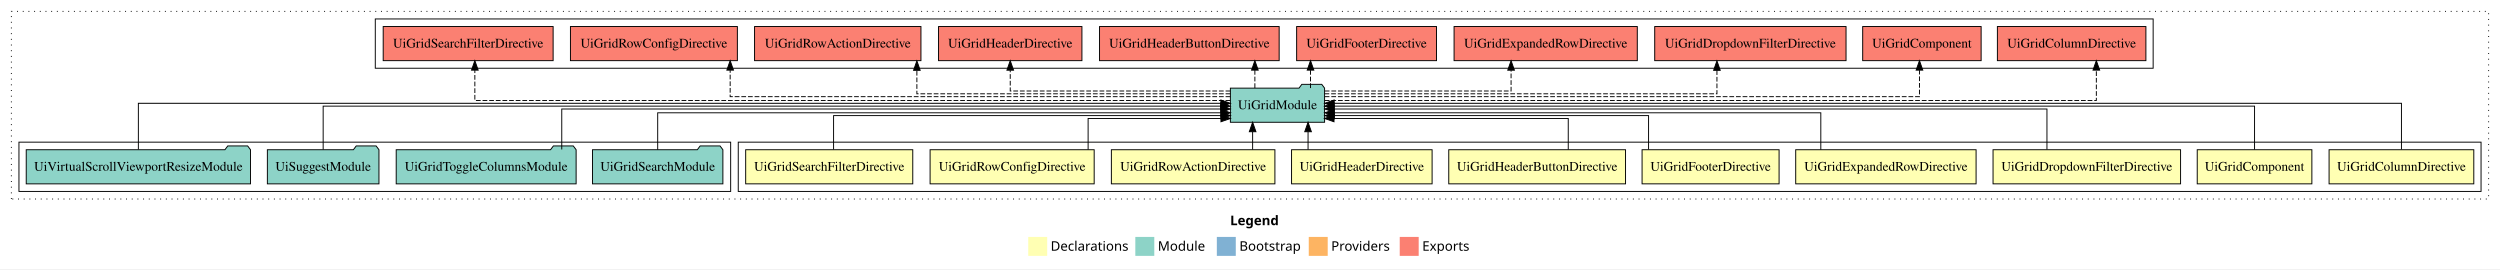
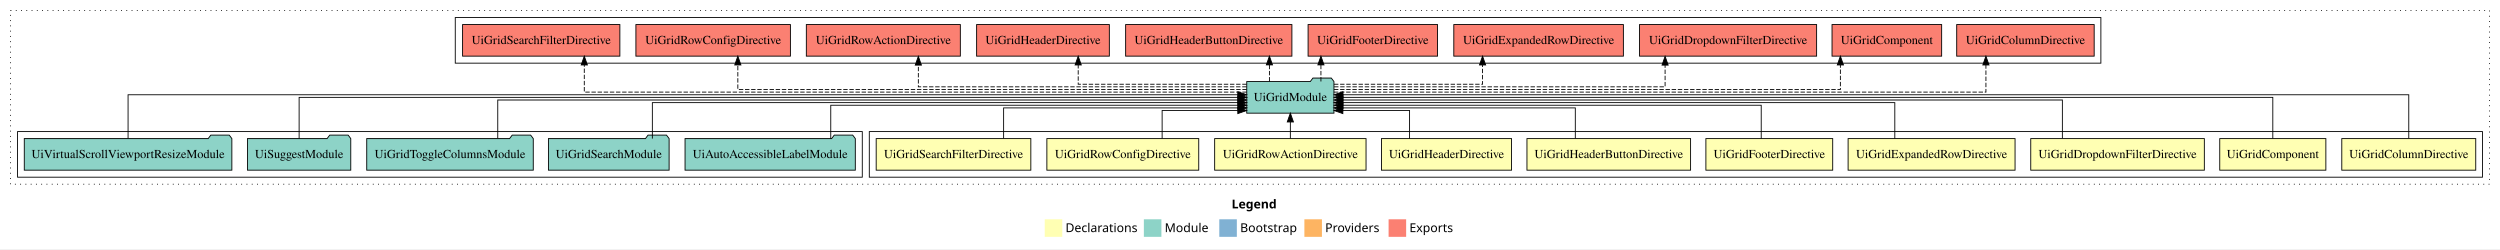
- <svg xmlns="http://www.w3.org/2000/svg" width="2638pt" height="284pt" viewBox="0.00 0.00 2638.00 284.00">
+ <svg xmlns="http://www.w3.org/2000/svg" width="2850pt" height="284pt" viewBox="0.00 0.00 2850.00 284.00">
  <g id="graph0" class="graph" transform="scale(1 1) rotate(0) translate(4 280)">
-     <polygon fill="#ffffff" stroke="transparent" points="-4,4 -4,-280 2634,-280 2634,4 -4,4" />
-     <text text-anchor="start" x="1294.009" y="-42.4" font-family="sans-serif" font-weight="bold" font-size="14.00" fill="#000000">Legend</text>
-     <polygon fill="#ffffb3" stroke="transparent" points="1081,-10 1081,-30 1101,-30 1101,-10 1081,-10" />
-     <text text-anchor="start" x="1104.629" y="-15.4" font-family="sans-serif" font-size="14.00" fill="#000000">  Declarations</text>
-     <polygon fill="#8dd3c7" stroke="transparent" points="1194,-10 1194,-30 1214,-30 1214,-10 1194,-10" />
-     <text text-anchor="start" x="1217.725" y="-15.4" font-family="sans-serif" font-size="14.00" fill="#000000">  Module</text>
-     <polygon fill="#80b1d3" stroke="transparent" points="1280,-10 1280,-30 1300,-30 1300,-10 1280,-10" />
-     <text text-anchor="start" x="1303.781" y="-15.4" font-family="sans-serif" font-size="14.00" fill="#000000">  Bootstrap</text>
-     <polygon fill="#fdb462" stroke="transparent" points="1377,-10 1377,-30 1397,-30 1397,-10 1377,-10" />
-     <text text-anchor="start" x="1400.673" y="-15.4" font-family="sans-serif" font-size="14.00" fill="#000000">  Providers</text>
-     <polygon fill="#fb8072" stroke="transparent" points="1473,-10 1473,-30 1493,-30 1493,-10 1473,-10" />
-     <text text-anchor="start" x="1496.726" y="-15.4" font-family="sans-serif" font-size="14.00" fill="#000000">  Exports</text>
+     <polygon fill="#ffffff" stroke="transparent" points="-4,4 -4,-280 2846,-280 2846,4 -4,4" />
+     <text text-anchor="start" x="1400.009" y="-42.4" font-family="sans-serif" font-weight="bold" font-size="14.00" fill="#000000">Legend</text>
+     <polygon fill="#ffffb3" stroke="transparent" points="1187,-10 1187,-30 1207,-30 1207,-10 1187,-10" />
+     <text text-anchor="start" x="1210.629" y="-15.4" font-family="sans-serif" font-size="14.00" fill="#000000">  Declarations</text>
+     <polygon fill="#8dd3c7" stroke="transparent" points="1300,-10 1300,-30 1320,-30 1320,-10 1300,-10" />
+     <text text-anchor="start" x="1323.725" y="-15.4" font-family="sans-serif" font-size="14.00" fill="#000000">  Module</text>
+     <polygon fill="#80b1d3" stroke="transparent" points="1386,-10 1386,-30 1406,-30 1406,-10 1386,-10" />
+     <text text-anchor="start" x="1409.781" y="-15.4" font-family="sans-serif" font-size="14.00" fill="#000000">  Bootstrap</text>
+     <polygon fill="#fdb462" stroke="transparent" points="1483,-10 1483,-30 1503,-30 1503,-10 1483,-10" />
+     <text text-anchor="start" x="1506.673" y="-15.4" font-family="sans-serif" font-size="14.00" fill="#000000">  Providers</text>
+     <polygon fill="#fb8072" stroke="transparent" points="1579,-10 1579,-30 1599,-30 1599,-10 1579,-10" />
+     <text text-anchor="start" x="1602.726" y="-15.4" font-family="sans-serif" font-size="14.00" fill="#000000">  Exports</text>
    <g id="clust1" class="cluster">
-       <polygon fill="none" stroke="#000000" stroke-dasharray="1,5" points="8,-70 8,-268 2622,-268 2622,-70 8,-70" />
+       <polygon fill="none" stroke="#000000" stroke-dasharray="1,5" points="8,-70 8,-268 2834,-268 2834,-70 8,-70" />
    </g>
    <g id="clust2" class="cluster">
-       <polygon fill="none" stroke="#000000" points="775,-78 775,-130 2614,-130 2614,-78 775,-78" />
+       <polygon fill="none" stroke="#000000" points="987,-78 987,-130 2826,-130 2826,-78 987,-78" />
    </g>
    <g id="clust13" class="cluster">
-       <polygon fill="none" stroke="#000000" points="16,-78 16,-130 767,-130 767,-78 16,-78" />
+       <polygon fill="none" stroke="#000000" points="16,-78 16,-130 979,-130 979,-78 16,-78" />
    </g>
    <g id="clust14" class="cluster">
-       <polygon fill="none" stroke="#000000" points="392,-208 392,-260 2268,-260 2268,-208 392,-208" />
+       <polygon fill="none" stroke="#000000" points="515,-208 515,-260 2391,-260 2391,-208 515,-208" />
    </g>
    <g id="node1" class="node">
-       <polygon fill="#ffffb3" stroke="#000000" points="2606.356,-122 2453.644,-122 2453.644,-86 2606.356,-86 2606.356,-122" />
-       <text text-anchor="middle" x="2530" y="-99.8" font-family="Times,serif" font-size="14.00" fill="#000000">UiGridColumnDirective</text>
+       <polygon fill="#ffffb3" stroke="#000000" points="2818.356,-122 2665.644,-122 2665.644,-86 2818.356,-86 2818.356,-122" />
+       <text text-anchor="middle" x="2742" y="-99.8" font-family="Times,serif" font-size="14.00" fill="#000000">UiGridColumnDirective</text>
    </g>
    <g id="node11" class="node">
-       <polygon fill="#8dd3c7" stroke="#000000" points="1393.705,-187 1390.705,-191 1369.705,-191 1366.705,-187 1294.295,-187 1294.295,-151 1393.705,-151 1393.705,-187" />
-       <text text-anchor="middle" x="1344" y="-164.8" font-family="Times,serif" font-size="14.00" fill="#000000">UiGridModule</text>
+       <polygon fill="#8dd3c7" stroke="#000000" points="1516.705,-187 1513.705,-191 1492.705,-191 1489.705,-187 1417.295,-187 1417.295,-151 1516.705,-151 1516.705,-187" />
+       <text text-anchor="middle" x="1467" y="-164.8" font-family="Times,serif" font-size="14.00" fill="#000000">UiGridModule</text>
    </g>
    <g id="edge1" class="edge">
-       <path fill="none" stroke="#000000" d="M2530,-122.308C2530,-142.145 2530,-171 2530,-171 2530,-171 1403.827,-171 1403.827,-171" />
-       <polygon fill="#000000" stroke="#000000" points="1403.827,-167.5 1393.827,-171 1403.826,-174.5 1403.827,-167.5" />
+       <path fill="none" stroke="#000000" d="M2742,-122.223C2742,-142.365 2742,-172 2742,-172 2742,-172 1526.982,-172 1526.982,-172" />
+       <polygon fill="#000000" stroke="#000000" points="1526.982,-168.5 1516.982,-172 1526.982,-175.5 1526.982,-168.5" />
    </g>
    <g id="node2" class="node">
-       <polygon fill="#ffffb3" stroke="#000000" points="2435.487,-122 2314.513,-122 2314.513,-86 2435.487,-86 2435.487,-122" />
-       <text text-anchor="middle" x="2375" y="-99.8" font-family="Times,serif" font-size="14.00" fill="#000000">UiGridComponent</text>
+       <polygon fill="#ffffb3" stroke="#000000" points="2647.487,-122 2526.513,-122 2526.513,-86 2647.487,-86 2647.487,-122" />
+       <text text-anchor="middle" x="2587" y="-99.8" font-family="Times,serif" font-size="14.00" fill="#000000">UiGridComponent</text>
    </g>
    <g id="edge2" class="edge">
-       <path fill="none" stroke="#000000" d="M2375,-122.169C2375,-141.09 2375,-168 2375,-168 2375,-168 1403.727,-168 1403.727,-168" />
-       <polygon fill="#000000" stroke="#000000" points="1403.727,-164.5 1393.727,-168 1403.727,-171.5 1403.727,-164.5" />
+       <path fill="none" stroke="#000000" d="M2587,-122.106C2587,-141.339 2587,-169 2587,-169 2587,-169 1526.934,-169 1526.934,-169" />
+       <polygon fill="#000000" stroke="#000000" points="1526.935,-165.5 1516.934,-169 1526.934,-172.5 1526.935,-165.5" />
    </g>
    <g id="node3" class="node">
-       <polygon fill="#ffffb3" stroke="#000000" points="2296.941,-122 2099.059,-122 2099.059,-86 2296.941,-86 2296.941,-122" />
-       <text text-anchor="middle" x="2198" y="-99.8" font-family="Times,serif" font-size="14.00" fill="#000000">UiGridDropdownFilterDirective</text>
+       <polygon fill="#ffffb3" stroke="#000000" points="2508.941,-122 2311.059,-122 2311.059,-86 2508.941,-86 2508.941,-122" />
+       <text text-anchor="middle" x="2410" y="-99.8" font-family="Times,serif" font-size="14.00" fill="#000000">UiGridDropdownFilterDirective</text>
    </g>
    <g id="edge3" class="edge">
-       <path fill="none" stroke="#000000" d="M2155.941,-122.302C2155.941,-140.27 2155.941,-165 2155.941,-165 2155.941,-165 1403.873,-165 1403.873,-165" />
-       <polygon fill="#000000" stroke="#000000" points="1403.873,-161.5 1393.873,-165 1403.873,-168.5 1403.873,-161.5" />
+       <path fill="none" stroke="#000000" d="M2347.104,-122.267C2347.104,-140.555 2347.104,-166 2347.104,-166 2347.104,-166 1526.84,-166 1526.84,-166" />
+       <polygon fill="#000000" stroke="#000000" points="1526.84,-162.5 1516.84,-166 1526.84,-169.5 1526.84,-162.5" />
    </g>
    <g id="node4" class="node">
-       <polygon fill="#ffffb3" stroke="#000000" points="2081.163,-122 1890.837,-122 1890.837,-86 2081.163,-86 2081.163,-122" />
-       <text text-anchor="middle" x="1986" y="-99.8" font-family="Times,serif" font-size="14.00" fill="#000000">UiGridExpandedRowDirective</text>
+       <polygon fill="#ffffb3" stroke="#000000" points="2293.163,-122 2102.837,-122 2102.837,-86 2293.163,-86 2293.163,-122" />
+       <text text-anchor="middle" x="2198" y="-99.8" font-family="Times,serif" font-size="14.00" fill="#000000">UiGridExpandedRowDirective</text>
    </g>
    <g id="edge4" class="edge">
-       <path fill="none" stroke="#000000" d="M1917.32,-122.035C1917.32,-138.734 1917.32,-161 1917.32,-161 1917.32,-161 1403.875,-161 1403.875,-161" />
-       <polygon fill="#000000" stroke="#000000" points="1403.876,-157.5 1393.875,-161 1403.875,-164.5 1403.876,-157.5" />
+       <path fill="none" stroke="#000000" d="M2156.081,-122.022C2156.081,-139.373 2156.081,-163 2156.081,-163 2156.081,-163 1526.834,-163 1526.834,-163" />
+       <polygon fill="#000000" stroke="#000000" points="1526.834,-159.5 1516.834,-163 1526.834,-166.5 1526.834,-159.5" />
    </g>
    <g id="node5" class="node">
-       <polygon fill="#ffffb3" stroke="#000000" points="1873.286,-122 1728.714,-122 1728.714,-86 1873.286,-86 1873.286,-122" />
-       <text text-anchor="middle" x="1801" y="-99.8" font-family="Times,serif" font-size="14.00" fill="#000000">UiGridFooterDirective</text>
+       <polygon fill="#ffffb3" stroke="#000000" points="2085.287,-122 1940.714,-122 1940.714,-86 2085.287,-86 2085.287,-122" />
+       <text text-anchor="middle" x="2013" y="-99.8" font-family="Times,serif" font-size="14.00" fill="#000000">UiGridFooterDirective</text>
    </g>
    <g id="edge5" class="edge">
-       <path fill="none" stroke="#000000" d="M1735.568,-122.282C1735.568,-137.948 1735.568,-158 1735.568,-158 1735.568,-158 1403.99,-158 1403.99,-158" />
-       <polygon fill="#000000" stroke="#000000" points="1403.99,-154.5 1393.99,-158 1403.99,-161.5 1403.99,-154.5" />
+       <path fill="none" stroke="#000000" d="M2003.789,-122.027C2003.789,-138.398 2003.789,-160 2003.789,-160 2003.789,-160 1527.018,-160 1527.018,-160" />
+       <polygon fill="#000000" stroke="#000000" points="1527.018,-156.5 1517.018,-160 1527.018,-163.5 1527.018,-156.5" />
    </g>
    <g id="node6" class="node">
-       <polygon fill="#ffffb3" stroke="#000000" points="1711.267,-122 1524.733,-122 1524.733,-86 1711.267,-86 1711.267,-122" />
-       <text text-anchor="middle" x="1618" y="-99.8" font-family="Times,serif" font-size="14.00" fill="#000000">UiGridHeaderButtonDirective</text>
+       <polygon fill="#ffffb3" stroke="#000000" points="1923.267,-122 1736.733,-122 1736.733,-86 1923.267,-86 1923.267,-122" />
+       <text text-anchor="middle" x="1830" y="-99.8" font-family="Times,serif" font-size="14.00" fill="#000000">UiGridHeaderButtonDirective</text>
    </g>
    <g id="edge6" class="edge">
-       <path fill="none" stroke="#000000" d="M1650.812,-122.124C1650.812,-136.783 1650.812,-155 1650.812,-155 1650.812,-155 1403.636,-155 1403.636,-155" />
-       <polygon fill="#000000" stroke="#000000" points="1403.636,-151.5 1393.636,-155 1403.636,-158.5 1403.636,-151.5" />
+       <path fill="none" stroke="#000000" d="M1791.849,-122.24C1791.849,-137.571 1791.849,-157 1791.849,-157 1791.849,-157 1526.691,-157 1526.691,-157" />
+       <polygon fill="#000000" stroke="#000000" points="1526.691,-153.5 1516.691,-157 1526.691,-160.5 1526.691,-153.5" />
    </g>
    <g id="node7" class="node">
-       <polygon fill="#ffffb3" stroke="#000000" points="1507.149,-122 1358.851,-122 1358.851,-86 1507.149,-86 1507.149,-122" />
-       <text text-anchor="middle" x="1433" y="-99.8" font-family="Times,serif" font-size="14.00" fill="#000000">UiGridHeaderDirective</text>
+       <polygon fill="#ffffb3" stroke="#000000" points="1719.149,-122 1570.851,-122 1570.851,-86 1719.149,-86 1719.149,-122" />
+       <text text-anchor="middle" x="1645" y="-99.8" font-family="Times,serif" font-size="14.00" fill="#000000">UiGridHeaderDirective</text>
    </g>
    <g id="edge7" class="edge">
-       <path fill="none" stroke="#000000" d="M1376.264,-122.106C1376.264,-122.106 1376.264,-140.991 1376.264,-140.991" />
-       <polygon fill="#000000" stroke="#000000" points="1372.764,-140.991 1376.264,-150.991 1379.764,-140.991 1372.764,-140.991" />
+       <path fill="none" stroke="#000000" d="M1602.909,-122.051C1602.909,-136.373 1602.909,-154 1602.909,-154 1602.909,-154 1526.836,-154 1526.836,-154" />
+       <polygon fill="#000000" stroke="#000000" points="1526.836,-150.5 1516.836,-154 1526.836,-157.5 1526.836,-150.5" />
    </g>
    <g id="node8" class="node">
-       <polygon fill="#ffffb3" stroke="#000000" points="1341.284,-122 1168.716,-122 1168.716,-86 1341.284,-86 1341.284,-122" />
-       <text text-anchor="middle" x="1255" y="-99.8" font-family="Times,serif" font-size="14.00" fill="#000000">UiGridRowActionDirective</text>
+       <polygon fill="#ffffb3" stroke="#000000" points="1553.284,-122 1380.716,-122 1380.716,-86 1553.284,-86 1553.284,-122" />
+       <text text-anchor="middle" x="1467" y="-99.8" font-family="Times,serif" font-size="14.00" fill="#000000">UiGridRowActionDirective</text>
    </g>
    <g id="edge8" class="edge">
-       <path fill="none" stroke="#000000" d="M1317.77,-122.106C1317.77,-122.106 1317.77,-140.991 1317.77,-140.991" />
-       <polygon fill="#000000" stroke="#000000" points="1314.27,-140.991 1317.77,-150.991 1321.27,-140.991 1314.27,-140.991" />
+       <path fill="none" stroke="#000000" d="M1467,-122.106C1467,-122.106 1467,-140.991 1467,-140.991" />
+       <polygon fill="#000000" stroke="#000000" points="1463.5,-140.991 1467,-150.991 1470.5,-140.991 1463.5,-140.991" />
    </g>
    <g id="node9" class="node">
-       <polygon fill="#ffffb3" stroke="#000000" points="1150.569,-122 977.431,-122 977.431,-86 1150.569,-86 1150.569,-122" />
-       <text text-anchor="middle" x="1064" y="-99.8" font-family="Times,serif" font-size="14.00" fill="#000000">UiGridRowConfigDirective</text>
+       <polygon fill="#ffffb3" stroke="#000000" points="1362.569,-122 1189.431,-122 1189.431,-86 1362.569,-86 1362.569,-122" />
+       <text text-anchor="middle" x="1276" y="-99.8" font-family="Times,serif" font-size="14.00" fill="#000000">UiGridRowConfigDirective</text>
    </g>
    <g id="edge9" class="edge">
-       <path fill="none" stroke="#000000" d="M1144.179,-122.124C1144.179,-136.783 1144.179,-155 1144.179,-155 1144.179,-155 1284.349,-155 1284.349,-155" />
-       <polygon fill="#000000" stroke="#000000" points="1284.349,-158.5 1294.349,-155 1284.349,-151.5 1284.349,-158.5" />
+       <path fill="none" stroke="#000000" d="M1320.826,-122.051C1320.826,-136.373 1320.826,-154 1320.826,-154 1320.826,-154 1407.104,-154 1407.104,-154" />
+       <polygon fill="#000000" stroke="#000000" points="1407.104,-157.5 1417.104,-154 1407.104,-150.5 1407.104,-157.5" />
    </g>
    <g id="node10" class="node">
-       <polygon fill="#ffffb3" stroke="#000000" points="959.154,-122 782.846,-122 782.846,-86 959.154,-86 959.154,-122" />
-       <text text-anchor="middle" x="871" y="-99.8" font-family="Times,serif" font-size="14.00" fill="#000000">UiGridSearchFilterDirective</text>
+       <polygon fill="#ffffb3" stroke="#000000" points="1171.155,-122 994.846,-122 994.846,-86 1171.155,-86 1171.155,-122" />
+       <text text-anchor="middle" x="1083" y="-99.8" font-family="Times,serif" font-size="14.00" fill="#000000">UiGridSearchFilterDirective</text>
    </g>
    <g id="edge10" class="edge">
-       <path fill="none" stroke="#000000" d="M875.593,-122.282C875.593,-137.948 875.593,-158 875.593,-158 875.593,-158 1284.316,-158 1284.316,-158" />
-       <polygon fill="#000000" stroke="#000000" points="1284.316,-161.5 1294.316,-158 1284.316,-154.5 1284.316,-161.5" />
-     </g>
-     <g id="node16" class="node">
-       <polygon fill="#fb8072" stroke="#000000" points="2260.356,-252 2103.644,-252 2103.644,-216 2260.356,-216 2260.356,-252" />
-       <text text-anchor="middle" x="2182" y="-229.8" font-family="Times,serif" font-size="14.00" fill="#000000">UiGridColumnDirective </text>
-     </g>
-     <g id="edge15" class="edge">
-       <path fill="none" stroke="#000000" stroke-dasharray="5,2" d="M1393.874,-174C1577.881,-174 2208.059,-174 2208.059,-174 2208.059,-174 2208.059,-205.998 2208.059,-205.998" />
-       <polygon fill="#000000" stroke="#000000" points="2204.559,-205.998 2208.059,-215.998 2211.559,-205.998 2204.559,-205.998" />
+       <path fill="none" stroke="#000000" d="M1140.126,-122.24C1140.126,-137.571 1140.126,-157 1140.126,-157 1140.126,-157 1407.355,-157 1407.355,-157" />
+       <polygon fill="#000000" stroke="#000000" points="1407.355,-160.5 1417.355,-157 1407.355,-153.5 1407.355,-160.5" />
    </g>
    <g id="node17" class="node">
-       <polygon fill="#fb8072" stroke="#000000" points="2086.488,-252 1961.512,-252 1961.512,-216 2086.488,-216 2086.488,-252" />
-       <text text-anchor="middle" x="2024" y="-229.8" font-family="Times,serif" font-size="14.00" fill="#000000">UiGridComponent </text>
+       <polygon fill="#fb8072" stroke="#000000" points="2383.356,-252 2226.644,-252 2226.644,-216 2383.356,-216 2383.356,-252" />
+       <text text-anchor="middle" x="2305" y="-229.8" font-family="Times,serif" font-size="14.00" fill="#000000">UiGridColumnDirective </text>
    </g>
    <g id="edge16" class="edge">
-       <path fill="none" stroke="#000000" stroke-dasharray="5,2" d="M1393.812,-178C1550.254,-178 2021.419,-178 2021.419,-178 2021.419,-178 2021.419,-205.973 2021.419,-205.973" />
-       <polygon fill="#000000" stroke="#000000" points="2017.919,-205.973 2021.419,-215.973 2024.919,-205.973 2017.919,-205.973" />
+       <path fill="none" stroke="#000000" stroke-dasharray="5,2" d="M1516.603,-175C1690.199,-175 2259.952,-175 2259.952,-175 2259.952,-175 2259.952,-205.977 2259.952,-205.977" />
+       <polygon fill="#000000" stroke="#000000" points="2256.452,-205.977 2259.952,-215.977 2263.452,-205.977 2256.452,-205.977" />
    </g>
    <g id="node18" class="node">
-       <polygon fill="#fb8072" stroke="#000000" points="1943.942,-252 1742.058,-252 1742.058,-216 1943.942,-216 1943.942,-252" />
-       <text text-anchor="middle" x="1843" y="-229.8" font-family="Times,serif" font-size="14.00" fill="#000000">UiGridDropdownFilterDirective </text>
+       <polygon fill="#fb8072" stroke="#000000" points="2209.488,-252 2084.512,-252 2084.512,-216 2209.488,-216 2209.488,-252" />
+       <text text-anchor="middle" x="2147" y="-229.8" font-family="Times,serif" font-size="14.00" fill="#000000">UiGridComponent </text>
    </g>
    <g id="edge17" class="edge">
-       <path fill="none" stroke="#000000" stroke-dasharray="5,2" d="M1393.625,-181C1513.25,-181 1807.711,-181 1807.711,-181 1807.711,-181 1807.711,-205.76 1807.711,-205.76" />
-       <polygon fill="#000000" stroke="#000000" points="1804.211,-205.76 1807.711,-215.76 1811.211,-205.76 1804.211,-205.76" />
+       <path fill="none" stroke="#000000" stroke-dasharray="5,2" d="M1516.726,-178C1665.032,-178 2094.031,-178 2094.031,-178 2094.031,-178 2094.031,-205.973 2094.031,-205.973" />
+       <polygon fill="#000000" stroke="#000000" points="2090.531,-205.973 2094.031,-215.973 2097.531,-205.973 2090.531,-205.973" />
    </g>
    <g id="node19" class="node">
-       <polygon fill="#fb8072" stroke="#000000" points="1723.663,-252 1530.337,-252 1530.337,-216 1723.663,-216 1723.663,-252" />
-       <text text-anchor="middle" x="1627" y="-229.8" font-family="Times,serif" font-size="14.00" fill="#000000">UiGridExpandedRowDirective </text>
+       <polygon fill="#fb8072" stroke="#000000" points="2066.942,-252 1865.058,-252 1865.058,-216 2066.942,-216 2066.942,-252" />
+       <text text-anchor="middle" x="1966" y="-229.8" font-family="Times,serif" font-size="14.00" fill="#000000">UiGridDropdownFilterDirective </text>
    </g>
    <g id="edge18" class="edge">
-       <path fill="none" stroke="#000000" stroke-dasharray="5,2" d="M1393.881,-184C1465.906,-184 1590.49,-184 1590.49,-184 1590.49,-184 1590.49,-205.949 1590.49,-205.949" />
-       <polygon fill="#000000" stroke="#000000" points="1586.99,-205.949 1590.49,-215.949 1593.99,-205.949 1586.99,-205.949" />
+       <path fill="none" stroke="#000000" stroke-dasharray="5,2" d="M1516.842,-181C1629.534,-181 1894.206,-181 1894.206,-181 1894.206,-181 1894.206,-205.76 1894.206,-205.76" />
+       <polygon fill="#000000" stroke="#000000" points="1890.706,-205.76 1894.206,-215.76 1897.706,-205.76 1890.706,-205.76" />
    </g>
    <g id="node20" class="node">
-       <polygon fill="#fb8072" stroke="#000000" points="1511.786,-252 1364.214,-252 1364.214,-216 1511.786,-216 1511.786,-252" />
-       <text text-anchor="middle" x="1438" y="-229.8" font-family="Times,serif" font-size="14.00" fill="#000000">UiGridFooterDirective </text>
+       <polygon fill="#fb8072" stroke="#000000" points="1846.663,-252 1653.337,-252 1653.337,-216 1846.663,-216 1846.663,-252" />
+       <text text-anchor="middle" x="1750" y="-229.8" font-family="Times,serif" font-size="14.00" fill="#000000">UiGridExpandedRowDirective </text>
    </g>
    <g id="edge19" class="edge">
-       <path fill="none" stroke="#000000" stroke-dasharray="5,2" d="M1378.855,-187.106C1378.855,-187.106 1378.855,-205.991 1378.855,-205.991" />
-       <polygon fill="#000000" stroke="#000000" points="1375.355,-205.991 1378.855,-215.991 1382.355,-205.991 1375.355,-205.991" />
+       <path fill="none" stroke="#000000" stroke-dasharray="5,2" d="M1516.722,-184C1581.372,-184 1686.121,-184 1686.121,-184 1686.121,-184 1686.121,-205.949 1686.121,-205.949" />
+       <polygon fill="#000000" stroke="#000000" points="1682.622,-205.949 1686.121,-215.949 1689.622,-205.949 1682.622,-205.949" />
    </g>
    <g id="node21" class="node">
-       <polygon fill="#fb8072" stroke="#000000" points="1345.767,-252 1156.233,-252 1156.233,-216 1345.767,-216 1345.767,-252" />
-       <text text-anchor="middle" x="1251" y="-229.8" font-family="Times,serif" font-size="14.00" fill="#000000">UiGridHeaderButtonDirective </text>
+       <polygon fill="#fb8072" stroke="#000000" points="1634.786,-252 1487.214,-252 1487.214,-216 1634.786,-216 1634.786,-252" />
+       <text text-anchor="middle" x="1561" y="-229.8" font-family="Times,serif" font-size="14.00" fill="#000000">UiGridFooterDirective </text>
    </g>
    <g id="edge20" class="edge">
-       <path fill="none" stroke="#000000" stroke-dasharray="5,2" d="M1320.14,-187.106C1320.14,-187.106 1320.14,-205.991 1320.14,-205.991" />
-       <polygon fill="#000000" stroke="#000000" points="1316.64,-205.991 1320.14,-215.991 1323.64,-205.991 1316.64,-205.991" />
+       <path fill="none" stroke="#000000" stroke-dasharray="5,2" d="M1501.855,-187.106C1501.855,-187.106 1501.855,-205.991 1501.855,-205.991" />
+       <polygon fill="#000000" stroke="#000000" points="1498.355,-205.991 1501.855,-215.991 1505.355,-205.991 1498.355,-205.991" />
    </g>
    <g id="node22" class="node">
-       <polygon fill="#fb8072" stroke="#000000" points="1137.649,-252 986.351,-252 986.351,-216 1137.649,-216 1137.649,-252" />
-       <text text-anchor="middle" x="1062" y="-229.8" font-family="Times,serif" font-size="14.00" fill="#000000">UiGridHeaderDirective </text>
+       <polygon fill="#fb8072" stroke="#000000" points="1468.767,-252 1279.233,-252 1279.233,-216 1468.767,-216 1468.767,-252" />
+       <text text-anchor="middle" x="1374" y="-229.8" font-family="Times,serif" font-size="14.00" fill="#000000">UiGridHeaderButtonDirective </text>
    </g>
    <g id="edge21" class="edge">
-       <path fill="none" stroke="#000000" stroke-dasharray="5,2" d="M1294.233,-184C1213.277,-184 1062,-184 1062,-184 1062,-184 1062,-205.949 1062,-205.949" />
-       <polygon fill="#000000" stroke="#000000" points="1058.5,-205.949 1062,-215.949 1065.5,-205.949 1058.5,-205.949" />
+       <path fill="none" stroke="#000000" stroke-dasharray="5,2" d="M1443.14,-187.106C1443.14,-187.106 1443.14,-205.991 1443.14,-205.991" />
+       <polygon fill="#000000" stroke="#000000" points="1439.64,-205.991 1443.14,-215.991 1446.64,-205.991 1439.64,-205.991" />
    </g>
    <g id="node23" class="node">
-       <polygon fill="#fb8072" stroke="#000000" points="967.784,-252 792.216,-252 792.216,-216 967.784,-216 967.784,-252" />
-       <text text-anchor="middle" x="880" y="-229.8" font-family="Times,serif" font-size="14.00" fill="#000000">UiGridRowActionDirective </text>
+       <polygon fill="#fb8072" stroke="#000000" points="1260.649,-252 1109.351,-252 1109.351,-216 1260.649,-216 1260.649,-252" />
+       <text text-anchor="middle" x="1185" y="-229.8" font-family="Times,serif" font-size="14.00" fill="#000000">UiGridHeaderDirective </text>
    </g>
    <g id="edge22" class="edge">
-       <path fill="none" stroke="#000000" stroke-dasharray="5,2" d="M1294.254,-181C1191.111,-181 963.485,-181 963.485,-181 963.485,-181 963.485,-205.76 963.485,-205.76" />
-       <polygon fill="#000000" stroke="#000000" points="959.985,-205.76 963.485,-215.76 966.985,-205.76 959.985,-205.76" />
+       <path fill="none" stroke="#000000" stroke-dasharray="5,2" d="M1417.181,-184C1346.381,-184 1225.145,-184 1225.145,-184 1225.145,-184 1225.145,-205.949 1225.145,-205.949" />
+       <polygon fill="#000000" stroke="#000000" points="1221.645,-205.949 1225.145,-215.949 1228.645,-205.949 1221.645,-205.949" />
    </g>
    <g id="node24" class="node">
-       <polygon fill="#fb8072" stroke="#000000" points="774.069,-252 597.931,-252 597.931,-216 774.069,-216 774.069,-252" />
-       <text text-anchor="middle" x="686" y="-229.8" font-family="Times,serif" font-size="14.00" fill="#000000">UiGridRowConfigDirective </text>
+       <polygon fill="#fb8072" stroke="#000000" points="1090.784,-252 915.216,-252 915.216,-216 1090.784,-216 1090.784,-252" />
+       <text text-anchor="middle" x="1003" y="-229.8" font-family="Times,serif" font-size="14.00" fill="#000000">UiGridRowActionDirective </text>
    </g>
    <g id="edge23" class="edge">
-       <path fill="none" stroke="#000000" stroke-dasharray="5,2" d="M1294.26,-178C1154.171,-178 766.465,-178 766.465,-178 766.465,-178 766.465,-205.973 766.465,-205.973" />
-       <polygon fill="#000000" stroke="#000000" points="762.965,-205.973 766.465,-215.973 769.965,-205.973 762.965,-205.973" />
+       <path fill="none" stroke="#000000" stroke-dasharray="5,2" d="M1417.104,-181C1304.999,-181 1042.907,-181 1042.907,-181 1042.907,-181 1042.907,-205.76 1042.907,-205.76" />
+       <polygon fill="#000000" stroke="#000000" points="1039.407,-205.76 1042.907,-215.76 1046.407,-205.76 1039.407,-205.76" />
    </g>
    <g id="node25" class="node">
-       <polygon fill="#fb8072" stroke="#000000" points="579.655,-252 400.345,-252 400.345,-216 579.655,-216 579.655,-252" />
-       <text text-anchor="middle" x="490" y="-229.8" font-family="Times,serif" font-size="14.00" fill="#000000">UiGridSearchFilterDirective </text>
+       <polygon fill="#fb8072" stroke="#000000" points="897.069,-252 720.931,-252 720.931,-216 897.069,-216 897.069,-252" />
+       <text text-anchor="middle" x="809" y="-229.8" font-family="Times,serif" font-size="14.00" fill="#000000">UiGridRowConfigDirective </text>
    </g>
    <g id="edge24" class="edge">
-       <path fill="none" stroke="#000000" stroke-dasharray="5,2" d="M1294.182,-174C1112.635,-174 497.057,-174 497.057,-174 497.057,-174 497.057,-205.998 497.057,-205.998" />
-       <polygon fill="#000000" stroke="#000000" points="493.557,-205.998 497.057,-215.998 500.557,-205.998 493.557,-205.998" />
+       <path fill="none" stroke="#000000" stroke-dasharray="5,2" d="M1417.312,-178C1268.58,-178 837.129,-178 837.129,-178 837.129,-178 837.129,-205.973 837.129,-205.973" />
+       <polygon fill="#000000" stroke="#000000" points="833.629,-205.973 837.129,-215.973 840.629,-205.973 833.629,-205.973" />
+     </g>
+     <g id="node26" class="node">
+       <polygon fill="#fb8072" stroke="#000000" points="702.655,-252 523.345,-252 523.345,-216 702.655,-216 702.655,-252" />
+       <text text-anchor="middle" x="613" y="-229.8" font-family="Times,serif" font-size="14.00" fill="#000000">UiGridSearchFilterDirective </text>
+     </g>
+     <g id="edge25" class="edge">
+       <path fill="none" stroke="#000000" stroke-dasharray="5,2" d="M1417.257,-175C1241.768,-175 662.091,-175 662.091,-175 662.091,-175 662.091,-205.977 662.091,-205.977" />
+       <polygon fill="#000000" stroke="#000000" points="658.591,-205.977 662.091,-215.977 665.591,-205.977 658.591,-205.977" />
    </g>
    <g id="node12" class="node">
+       <polygon fill="#8dd3c7" stroke="#000000" points="971.052,-122 968.052,-126 947.052,-126 944.052,-122 776.948,-122 776.948,-86 971.052,-86 971.052,-122" />
+       <text text-anchor="middle" x="874" y="-99.8" font-family="Times,serif" font-size="14.00" fill="#000000">UiAutoAccessibleLabelModule</text>
+     </g>
+     <g id="edge11" class="edge">
+       <path fill="none" stroke="#000000" d="M943.067,-122.027C943.067,-138.398 943.067,-160 943.067,-160 943.067,-160 1407.237,-160 1407.237,-160" />
+       <polygon fill="#000000" stroke="#000000" points="1407.237,-163.5 1417.237,-160 1407.237,-156.5 1407.237,-163.5" />
+     </g>
+     <g id="node13" class="node">
      <polygon fill="#8dd3c7" stroke="#000000" points="758.792,-122 755.792,-126 734.792,-126 731.792,-122 621.208,-122 621.208,-86 758.792,-86 758.792,-122" />
      <text text-anchor="middle" x="690" y="-99.8" font-family="Times,serif" font-size="14.00" fill="#000000">UiGridSearchModule</text>
    </g>
-     <g id="edge11" class="edge">
-       <path fill="none" stroke="#000000" d="M690,-122.035C690,-138.734 690,-161 690,-161 690,-161 1284.307,-161 1284.307,-161" />
-       <polygon fill="#000000" stroke="#000000" points="1284.307,-164.5 1294.307,-161 1284.307,-157.5 1284.307,-164.5" />
-     </g>
-     <g id="node13" class="node">
+     <g id="edge12" class="edge">
+       <path fill="none" stroke="#000000" d="M739.681,-122.022C739.681,-139.373 739.681,-163 739.681,-163 739.681,-163 1407.295,-163 1407.295,-163" />
+       <polygon fill="#000000" stroke="#000000" points="1407.295,-166.5 1417.295,-163 1407.295,-159.5 1407.295,-166.5" />
+     </g>
+     <g id="node14" class="node">
      <polygon fill="#8dd3c7" stroke="#000000" points="603.926,-122 600.926,-126 579.926,-126 576.926,-122 414.075,-122 414.075,-86 603.926,-86 603.926,-122" />
      <text text-anchor="middle" x="509" y="-99.8" font-family="Times,serif" font-size="14.00" fill="#000000">UiGridToggleColumnsModule</text>
    </g>
-     <g id="edge12" class="edge">
-       <path fill="none" stroke="#000000" d="M588.771,-122.302C588.771,-140.27 588.771,-165 588.771,-165 588.771,-165 1284.155,-165 1284.155,-165" />
-       <polygon fill="#000000" stroke="#000000" points="1284.155,-168.5 1294.155,-165 1284.155,-161.5 1284.155,-168.5" />
-     </g>
-     <g id="node14" class="node">
+     <g id="edge13" class="edge">
+       <path fill="none" stroke="#000000" d="M563.443,-122.267C563.443,-140.555 563.443,-166 563.443,-166 563.443,-166 1407.134,-166 1407.134,-166" />
+       <polygon fill="#000000" stroke="#000000" points="1407.134,-169.5 1417.134,-166 1407.134,-162.5 1407.134,-169.5" />
+     </g>
+     <g id="node15" class="node">
      <polygon fill="#8dd3c7" stroke="#000000" points="395.88,-122 392.88,-126 371.88,-126 368.88,-122 278.12,-122 278.12,-86 395.88,-86 395.88,-122" />
      <text text-anchor="middle" x="337" y="-99.8" font-family="Times,serif" font-size="14.00" fill="#000000">UiSuggestModule</text>
    </g>
-     <g id="edge13" class="edge">
-       <path fill="none" stroke="#000000" d="M337,-122.169C337,-141.09 337,-168 337,-168 337,-168 1284.063,-168 1284.063,-168" />
-       <polygon fill="#000000" stroke="#000000" points="1284.063,-171.5 1294.063,-168 1284.063,-164.5 1284.063,-171.5" />
-     </g>
-     <g id="node15" class="node">
+     <g id="edge14" class="edge">
+       <path fill="none" stroke="#000000" d="M337,-122.106C337,-141.339 337,-169 337,-169 337,-169 1407.354,-169 1407.354,-169" />
+       <polygon fill="#000000" stroke="#000000" points="1407.354,-172.5 1417.354,-169 1407.354,-165.5 1407.354,-172.5" />
+     </g>
+     <g id="node16" class="node">
      <polygon fill="#8dd3c7" stroke="#000000" points="260.325,-122 257.325,-126 236.325,-126 233.325,-122 23.675,-122 23.675,-86 260.325,-86 260.325,-122" />
      <text text-anchor="middle" x="142" y="-99.8" font-family="Times,serif" font-size="14.00" fill="#000000">UiVirtualScrollViewportResizeModule</text>
    </g>
-     <g id="edge14" class="edge">
-       <path fill="none" stroke="#000000" d="M142,-122.308C142,-142.145 142,-171 142,-171 142,-171 1284.261,-171 1284.261,-171" />
-       <polygon fill="#000000" stroke="#000000" points="1284.261,-174.5 1294.261,-171 1284.261,-167.5 1284.261,-174.5" />
+     <g id="edge15" class="edge">
+       <path fill="none" stroke="#000000" d="M142,-122.223C142,-142.365 142,-172 142,-172 142,-172 1407.077,-172 1407.077,-172" />
+       <polygon fill="#000000" stroke="#000000" points="1407.077,-175.5 1417.077,-172 1407.077,-168.5 1407.077,-175.5" />
    </g>
  </g>
</svg>
